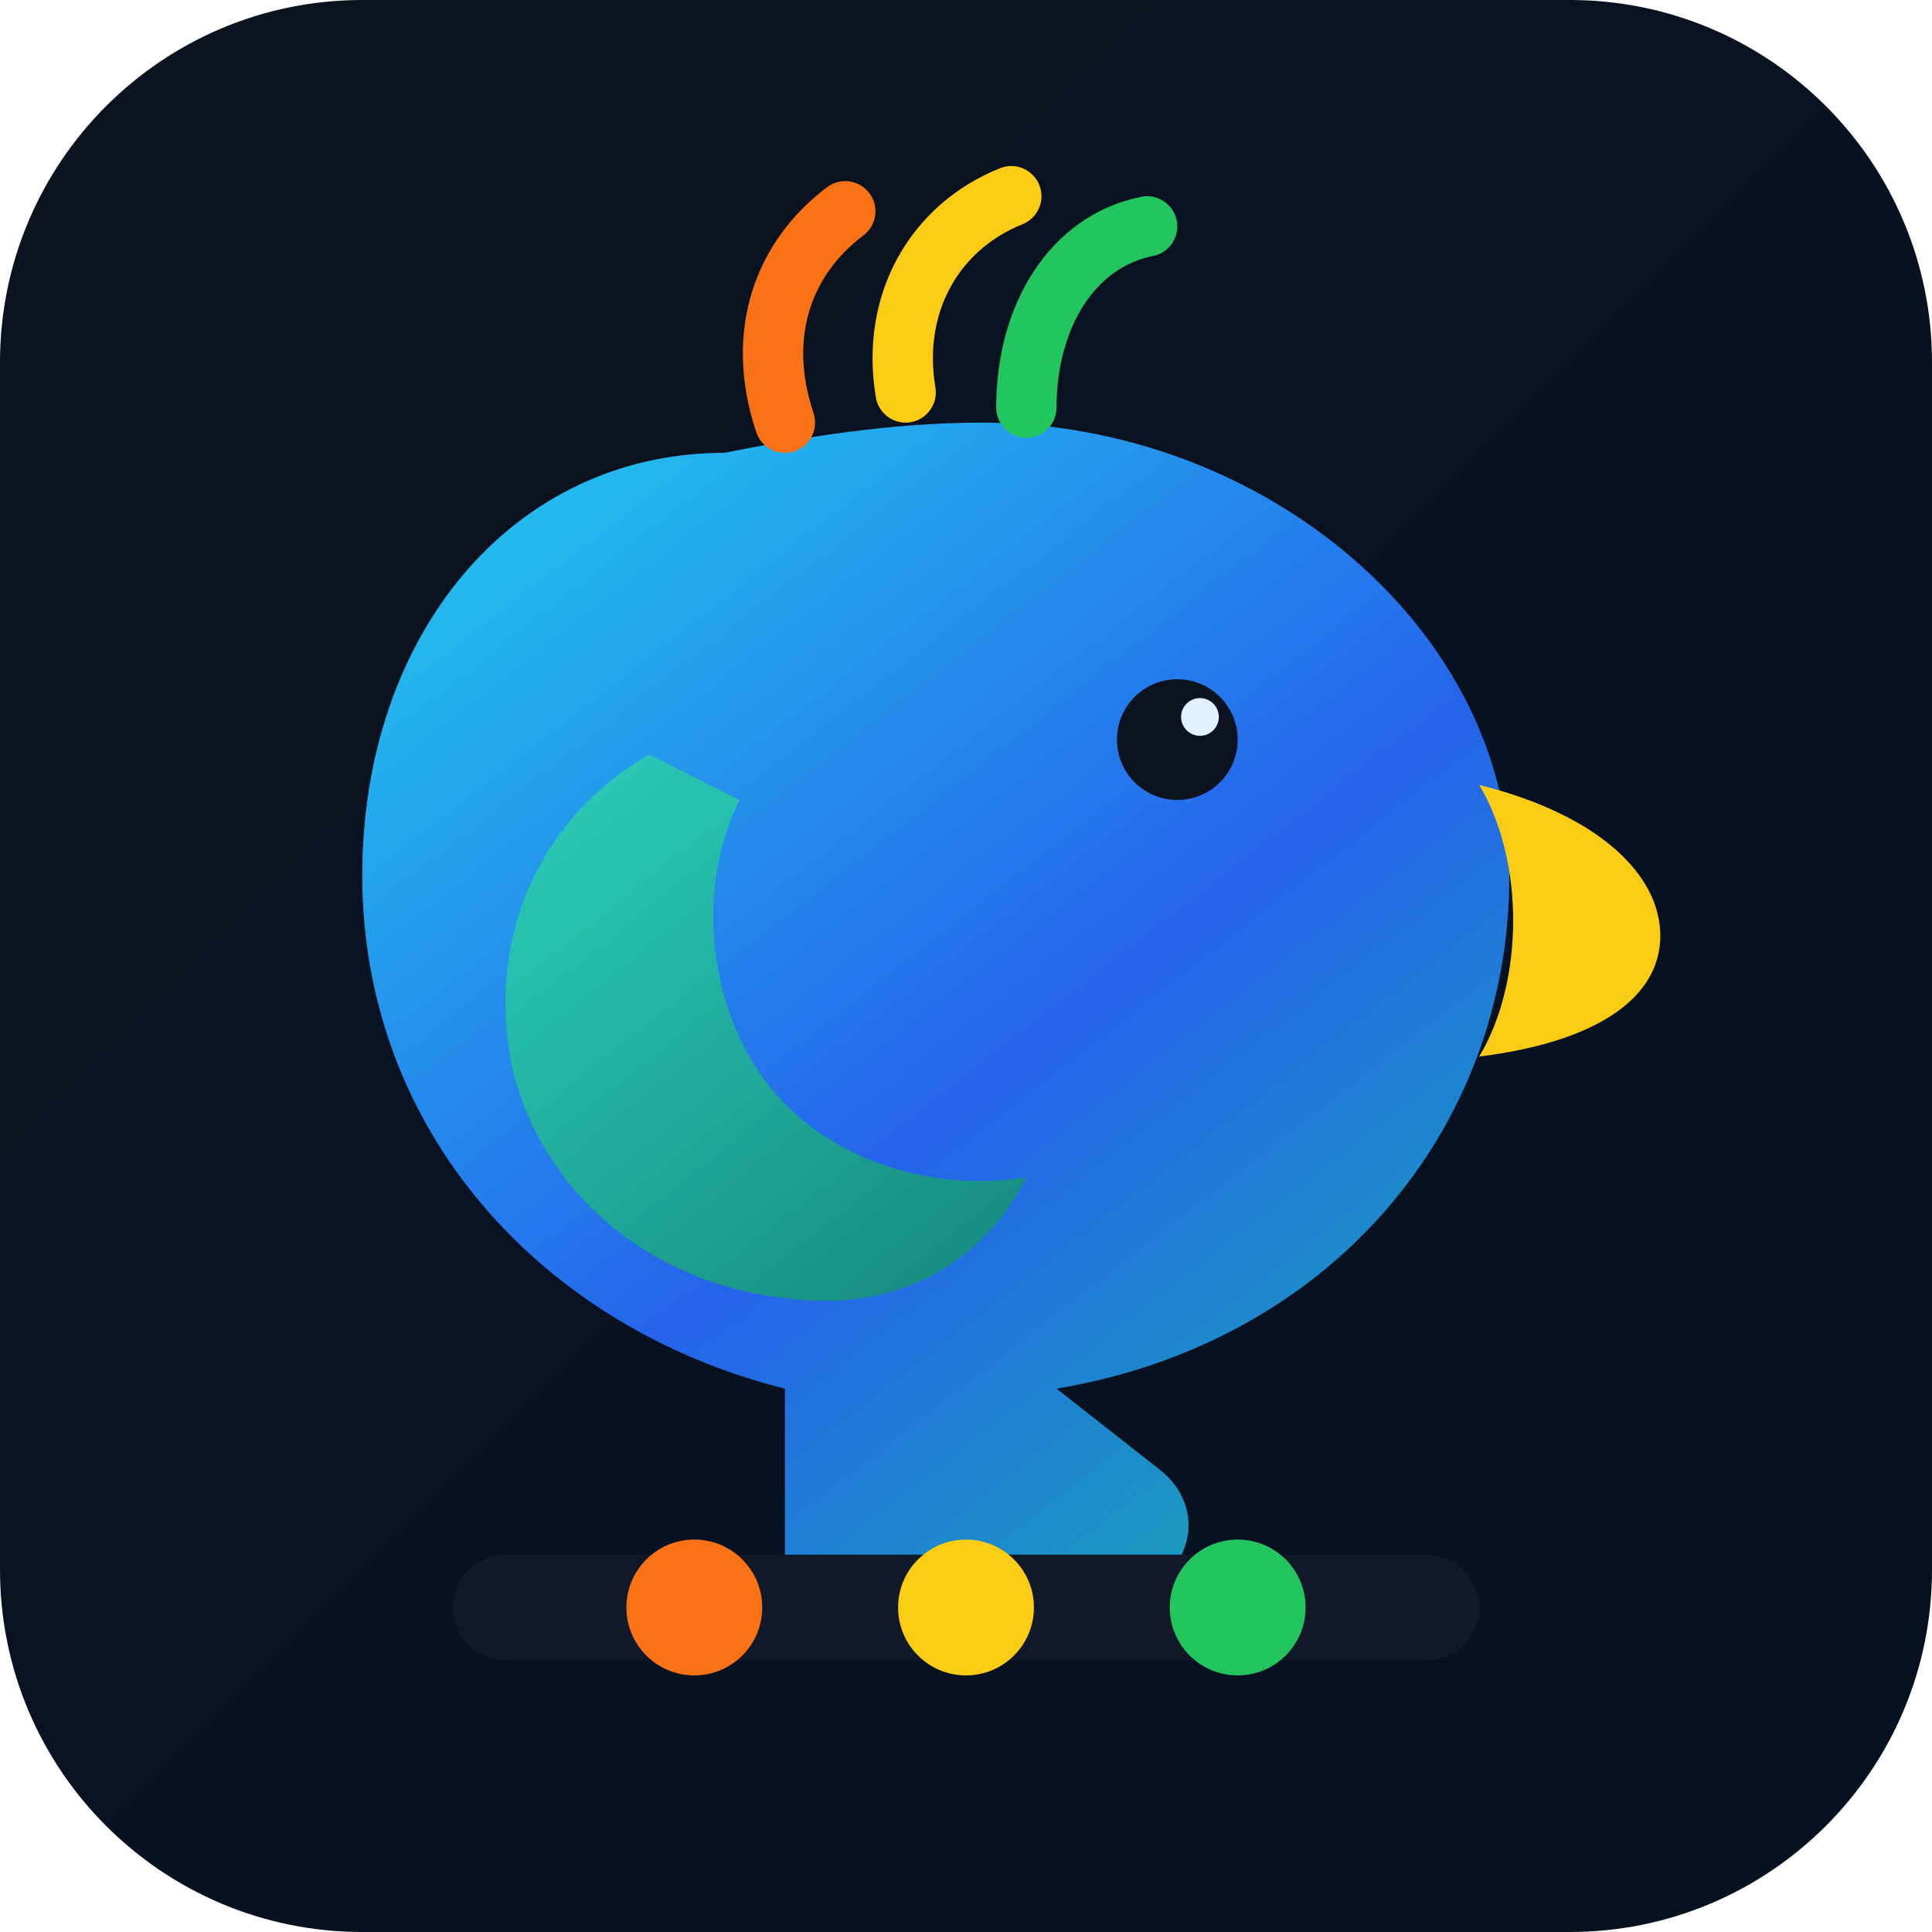
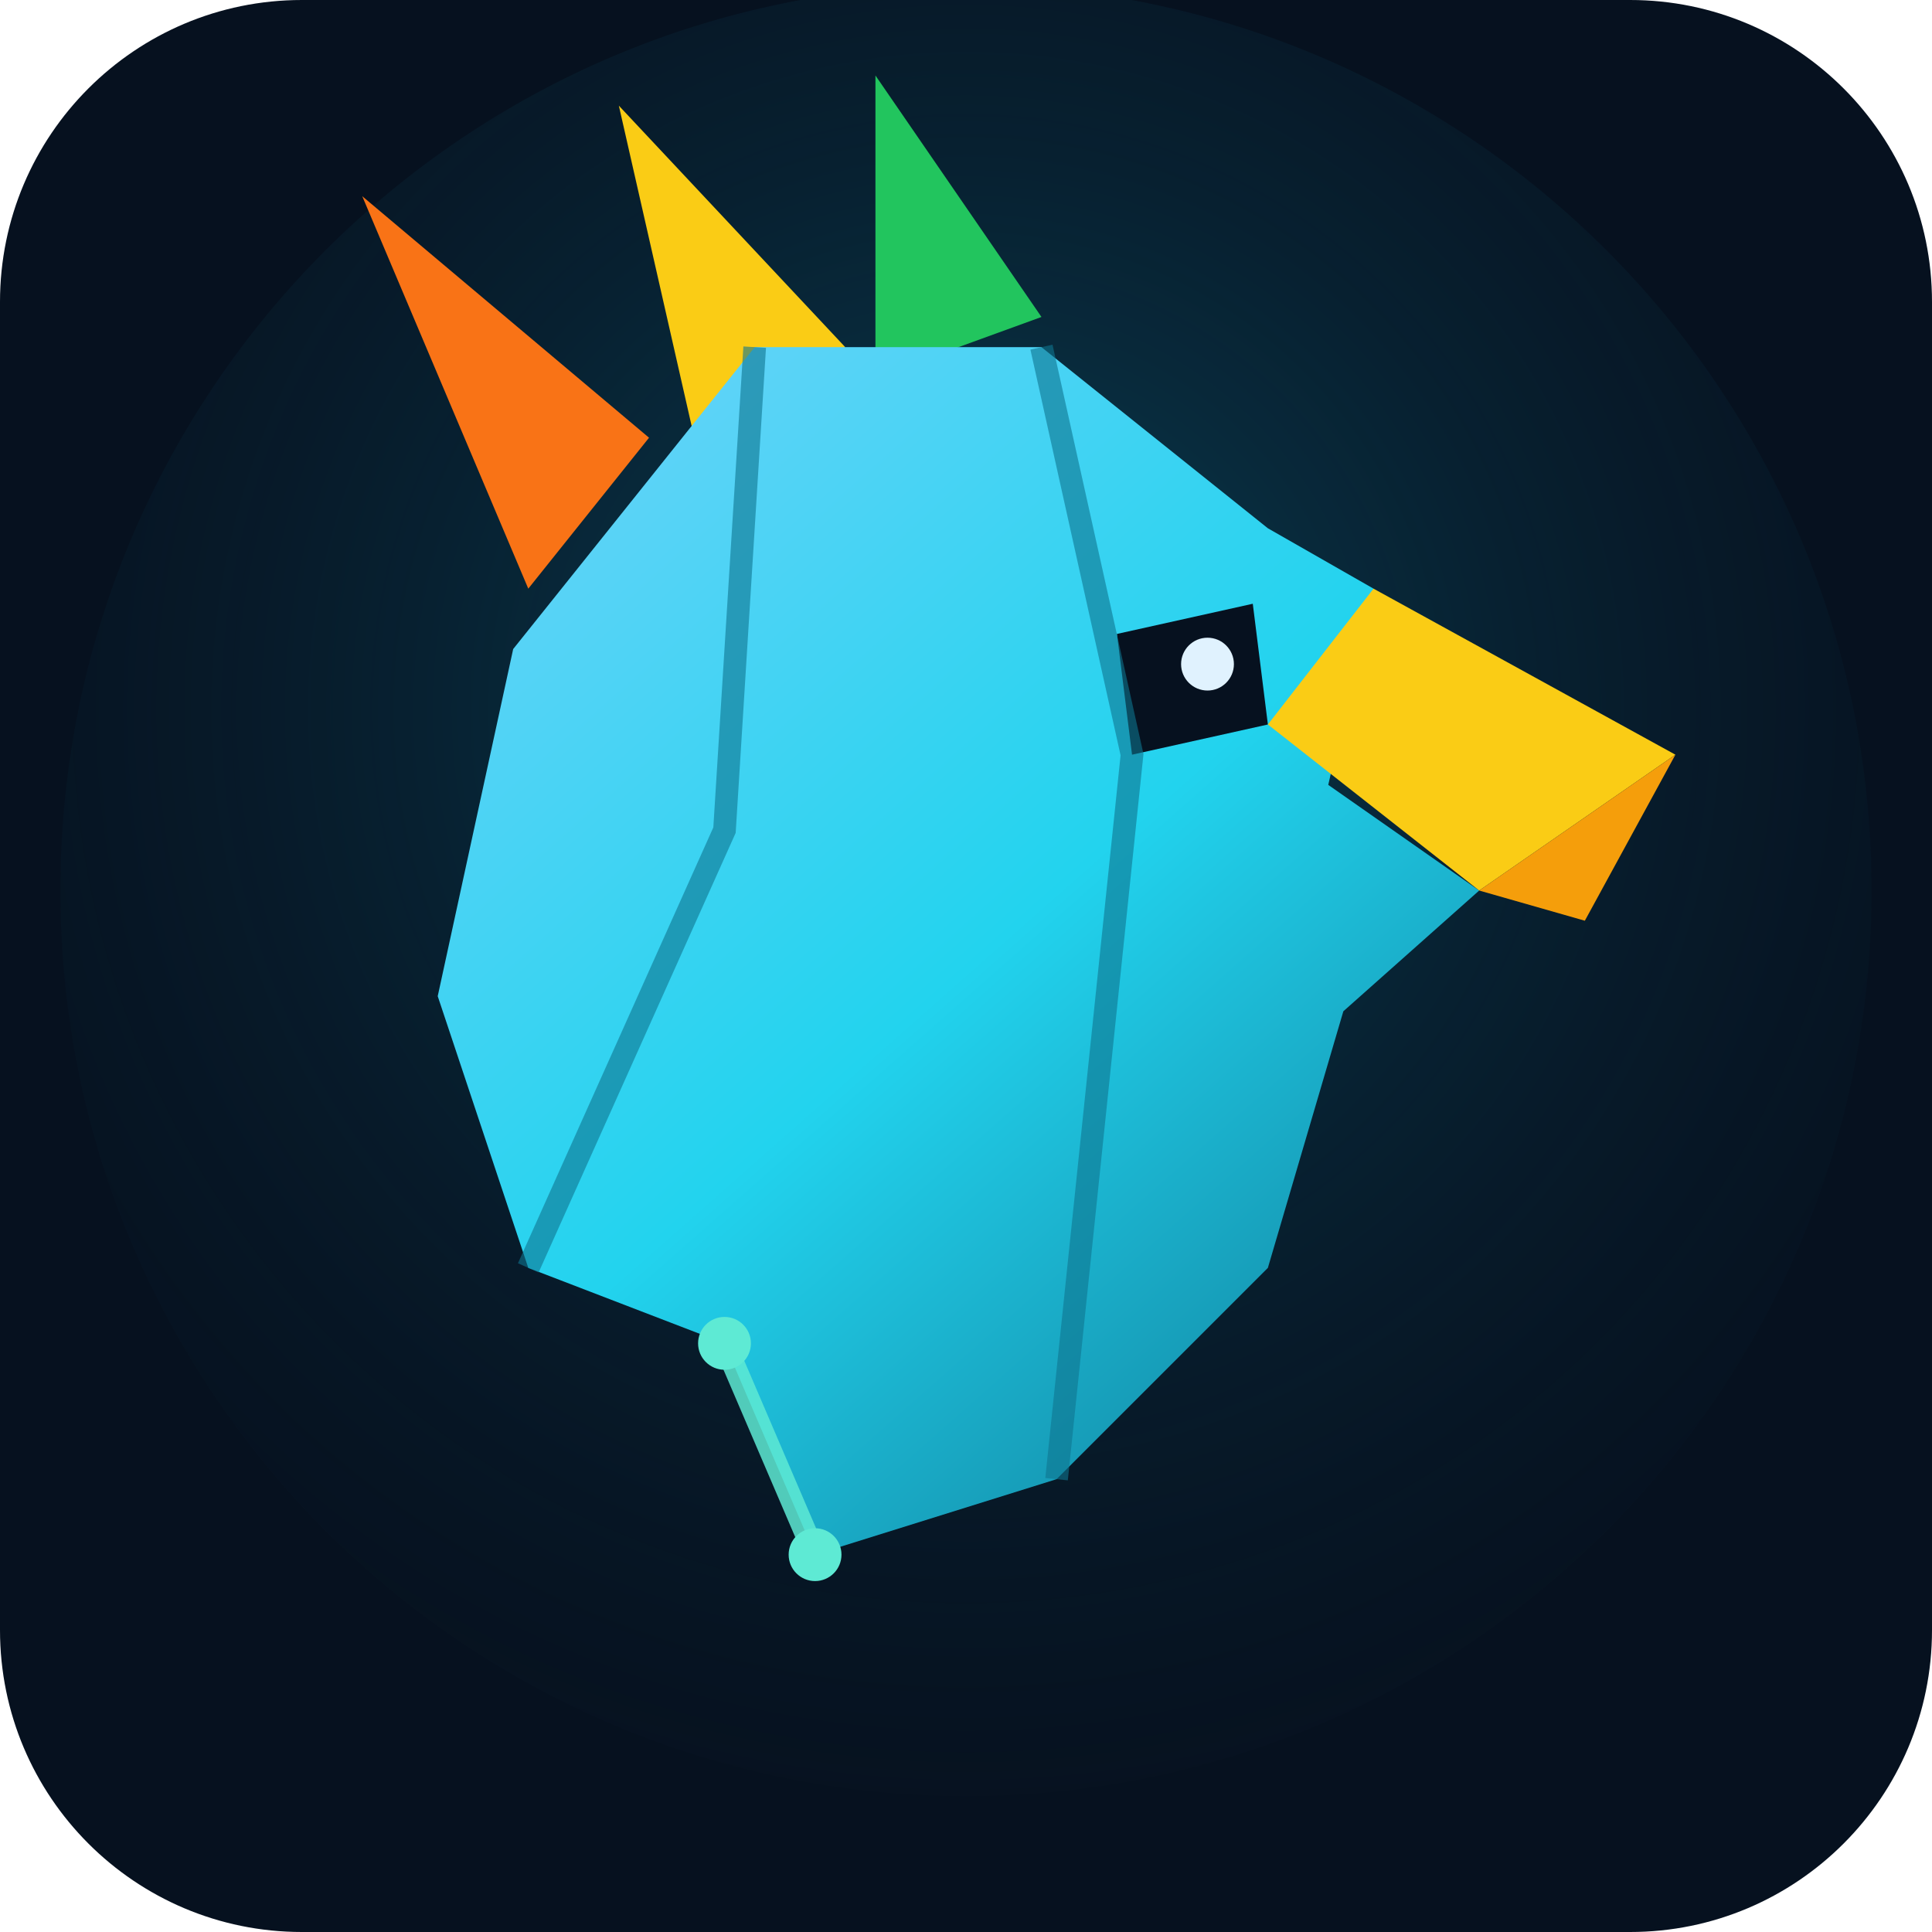
<svg xmlns="http://www.w3.org/2000/svg" viewBox="0 0 256 256" role="img" aria-labelledby="title desc">
  <defs>
-     <linearGradient id="bg" x1="0" y1="0" x2="256" y2="256" gradientUnits="userSpaceOnUse">
-       <stop stop-color="#0B1220" />
-       <stop offset="1" stop-color="#06111F" />
-     </linearGradient>
-     <linearGradient id="body" x1="60" y1="40" x2="200" y2="220" gradientUnits="userSpaceOnUse">
-       <stop stop-color="#22D3EE" />
-       <stop offset="0.55" stop-color="#2563EB" />
-       <stop offset="1" stop-color="#14B8A6" />
-     </linearGradient>
-     <linearGradient id="wing" x1="70" y1="90" x2="150" y2="190" gradientUnits="userSpaceOnUse">
-       <stop stop-color="#2DD4BF" />
-       <stop offset="1" stop-color="#0F766E" />
+     <radialGradient id="glow" cx="50%" cy="40%" r="70%">
+       <stop offset="0" stop-color="#0E7490" stop-opacity="0.5" />
+       <stop offset="1" stop-color="#06111F" stop-opacity="0" />
+     </radialGradient>
+     <linearGradient id="head" x1="40" y1="40" x2="190" y2="210" gradientUnits="userSpaceOnUse">
+       <stop stop-color="#7DD3FC" />
+       <stop offset="0.55" stop-color="#22D3EE" />
+       <stop offset="1" stop-color="#0E7490" />
    </linearGradient>
  </defs>
-   <rect width="256" height="256" rx="48" fill="url(#bg)" />
-   <path d="M96 60            C68 60 48 84 48 116            C48 150 72 176 104 184            L104 206            C104 213 110 218 117 217            L150 211            C158 209 160 200 154 195            L140 184            C176 178 200 150 200 116            C200 84 168 56 130 56            C118 56 106 58 96 60 Z" fill="url(#body)" />
-   <path d="M86 100            C72 108 64 124 68 142            C72 158 86 170 104 172            C118 174 130 168 136 156            C124 158 110 154 102 144            C94 134 92 118 98 106            C94 104 90 102 86 100 Z" fill="url(#wing)" />
-   <path d="M196 104 C212 108 220 116 220 124 C220 132 212 138 196 140            C202 130 202 114 196 104 Z" fill="#FACC15" />
-   <circle cx="156" cy="98" r="8" fill="#0B1220" />
-   <circle cx="159" cy="95" r="2.5" fill="#E0F2FE" />
-   <path d="M104 56 C100 44 104 34 112 28" stroke="#F97316" stroke-width="8" stroke-linecap="round" fill="none" />
-   <path d="M120 52 C118 40 124 30 134 26" stroke="#FACC15" stroke-width="8" stroke-linecap="round" fill="none" />
-   <path d="M136 54 C136 42 142 32 152 30" stroke="#22C55E" stroke-width="8" stroke-linecap="round" fill="none" />
-   <rect x="60" y="206" width="136" height="14" rx="7" fill="#111827" />
-   <circle cx="92" cy="213" r="9" fill="#F97316" />
-   <circle cx="128" cy="213" r="9" fill="#FACC15" />
-   <circle cx="164" cy="213" r="9" fill="#22C55E" />
+   <rect width="256" height="256" rx="40" fill="#06111F" />
+   <circle cx="128" cy="118" r="120" fill="url(#glow)" />
+   <path d="M70 78 L48 26 L86 58 Z" fill="#F97316" />
+   <path d="M92 58 L82 14 L112 46 Z" fill="#FACC15" />
+   <path d="M116 50 L116 10 L138 42 Z" fill="#22C55E" />
+   <path d="M68 86            L100 46            L138 46            L168 70            L182 78            L176 104            L196 118            L178 134            L168 168            L140 196            L108 206            L96 178            L70 168            L58 132            Z" fill="url(#head)" />
+   <path d="M182 78 L222 100 L196 118 L168 96 Z" fill="#FACC15" />
+   <path d="M196 118 L222 100 L210 122 Z" fill="#F59E0B" />
+   <path d="M148 84 L166 80 L168 96 L150 100 Z" fill="#06111F" />
+   <circle cx="160" cy="88" r="3.5" fill="#E0F2FE" />
+   <path d="M100 46 L96 110 L70 168" stroke="#0E7490" stroke-width="3" fill="none" opacity="0.6" />
+   <path d="M138 46 L150 100 L140 196" stroke="#0E7490" stroke-width="3" fill="none" opacity="0.6" />
+   <path d="M96 178 L108 206" stroke="#5EEAD4" stroke-width="3" fill="none" opacity="0.85" />
+   <circle cx="96" cy="178" r="3.5" fill="#5EEAD4" />
+   <circle cx="108" cy="206" r="3.5" fill="#5EEAD4" />
</svg>
